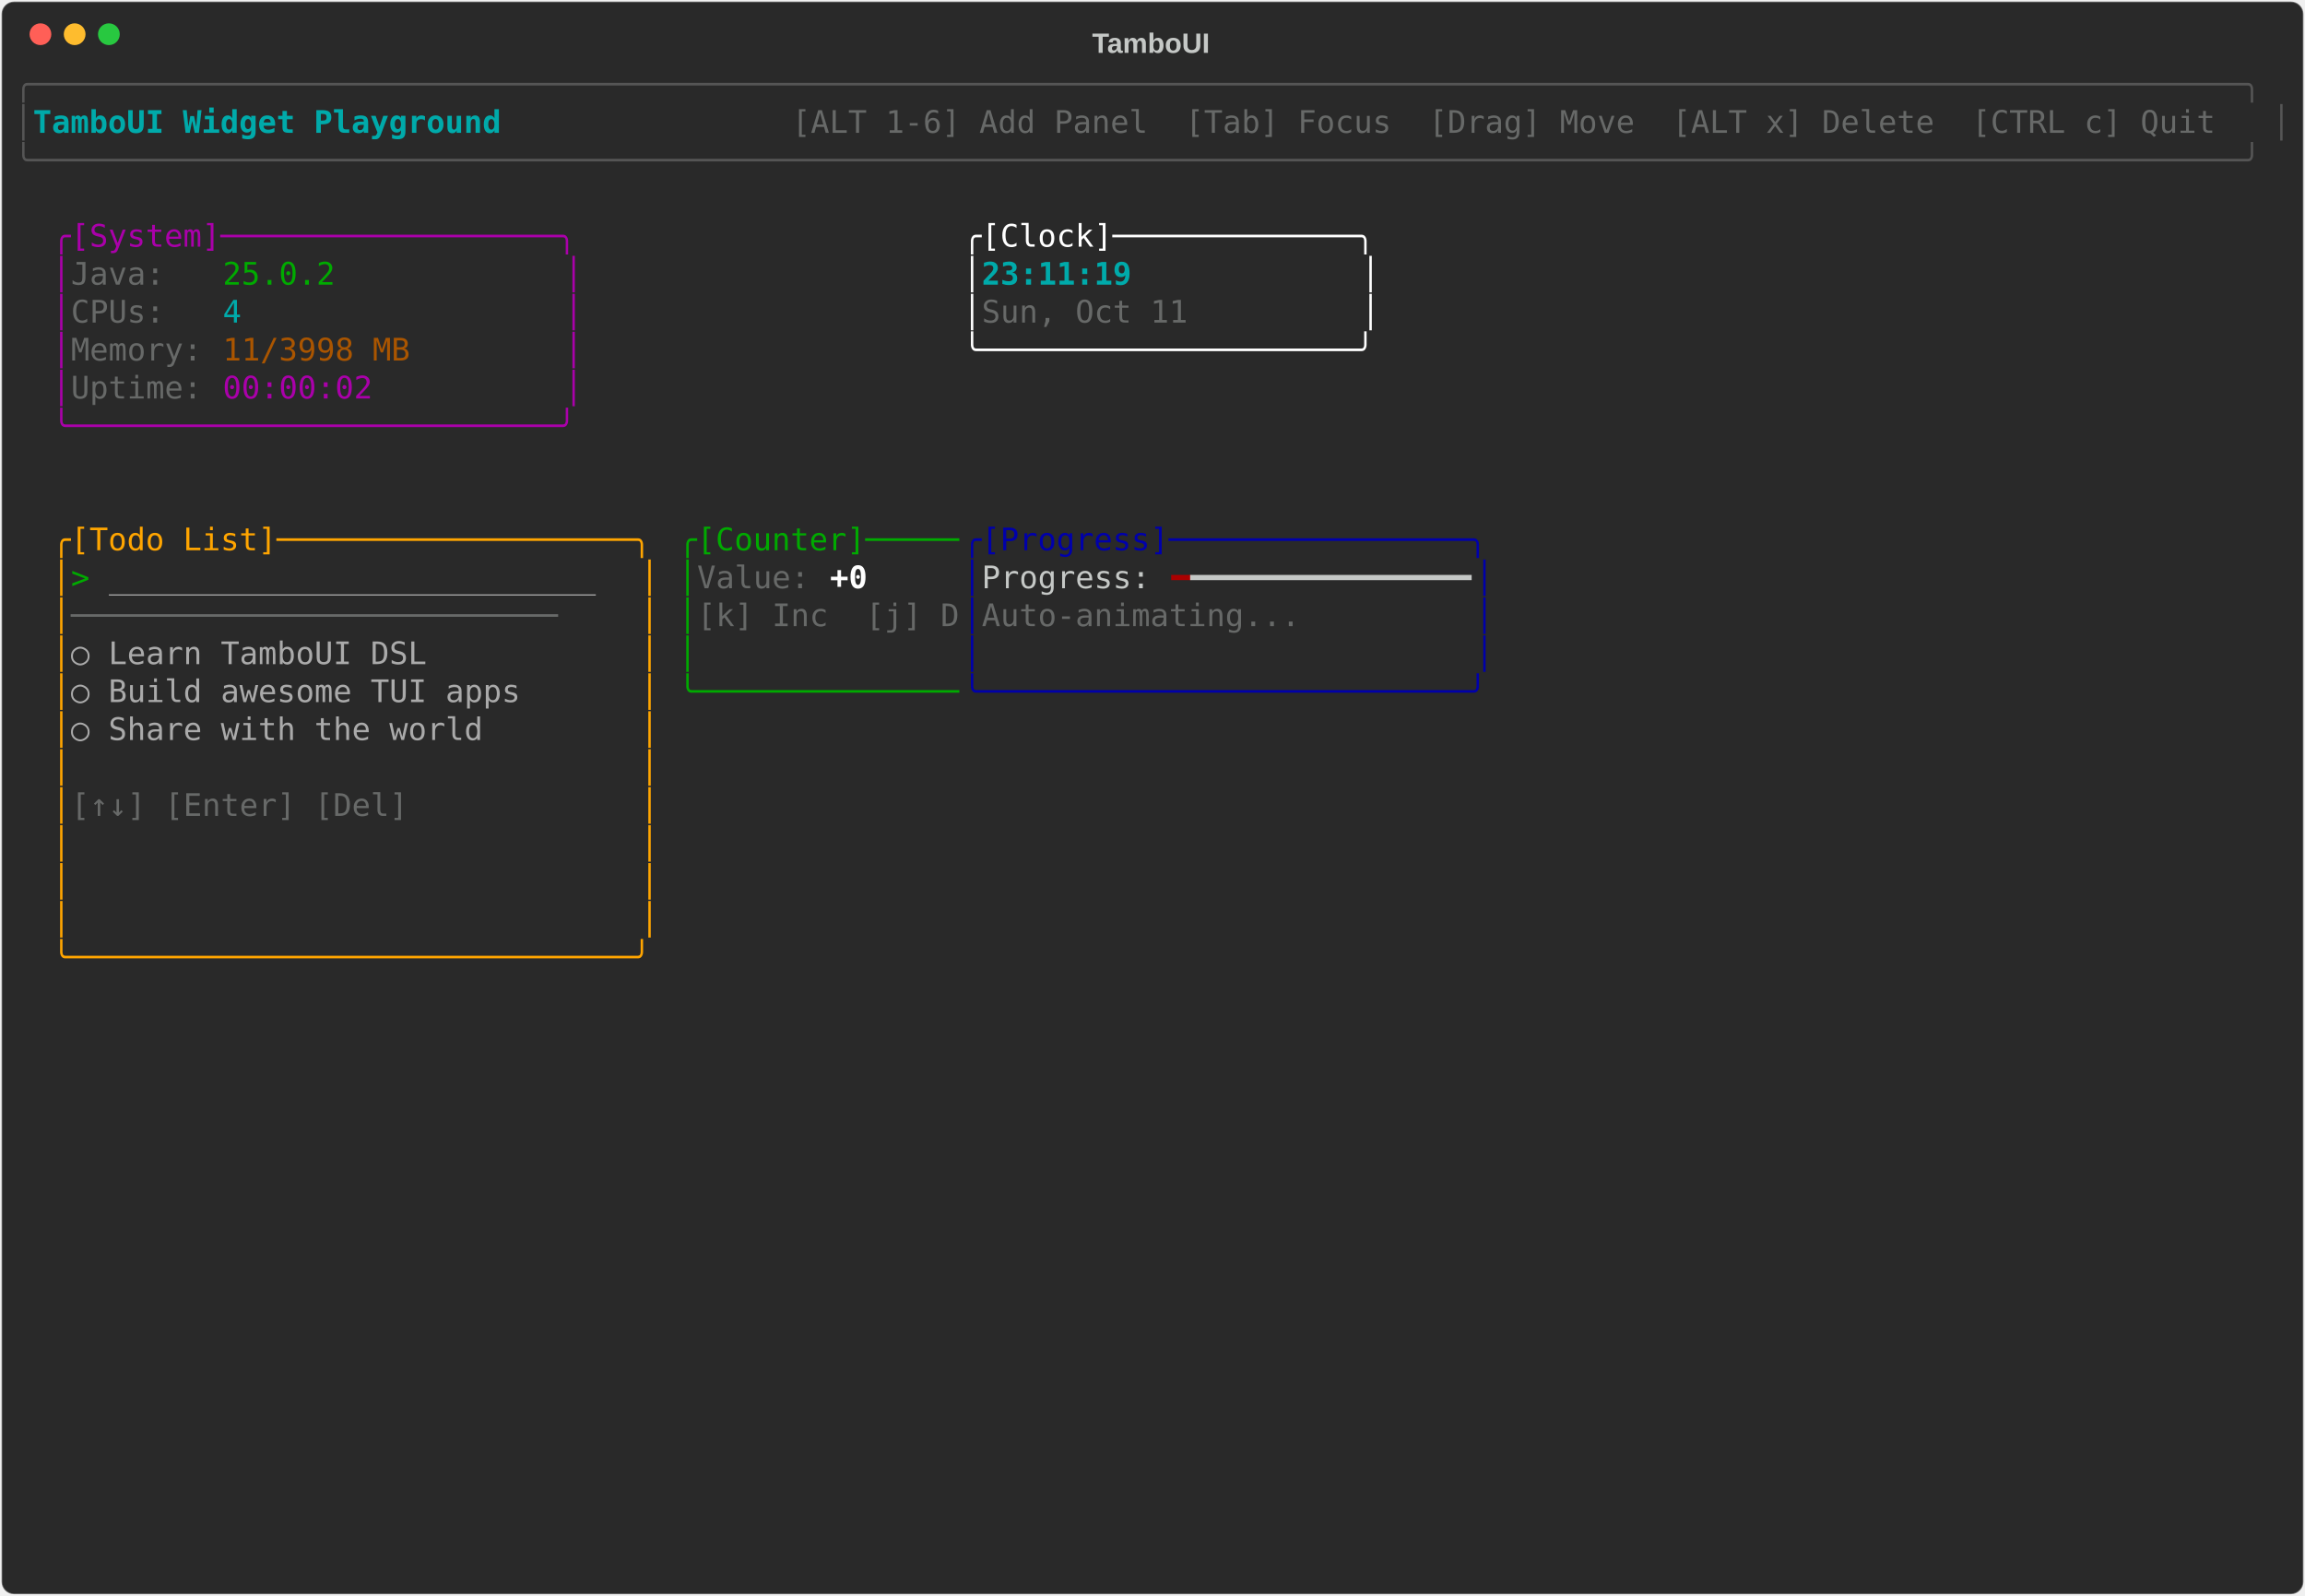
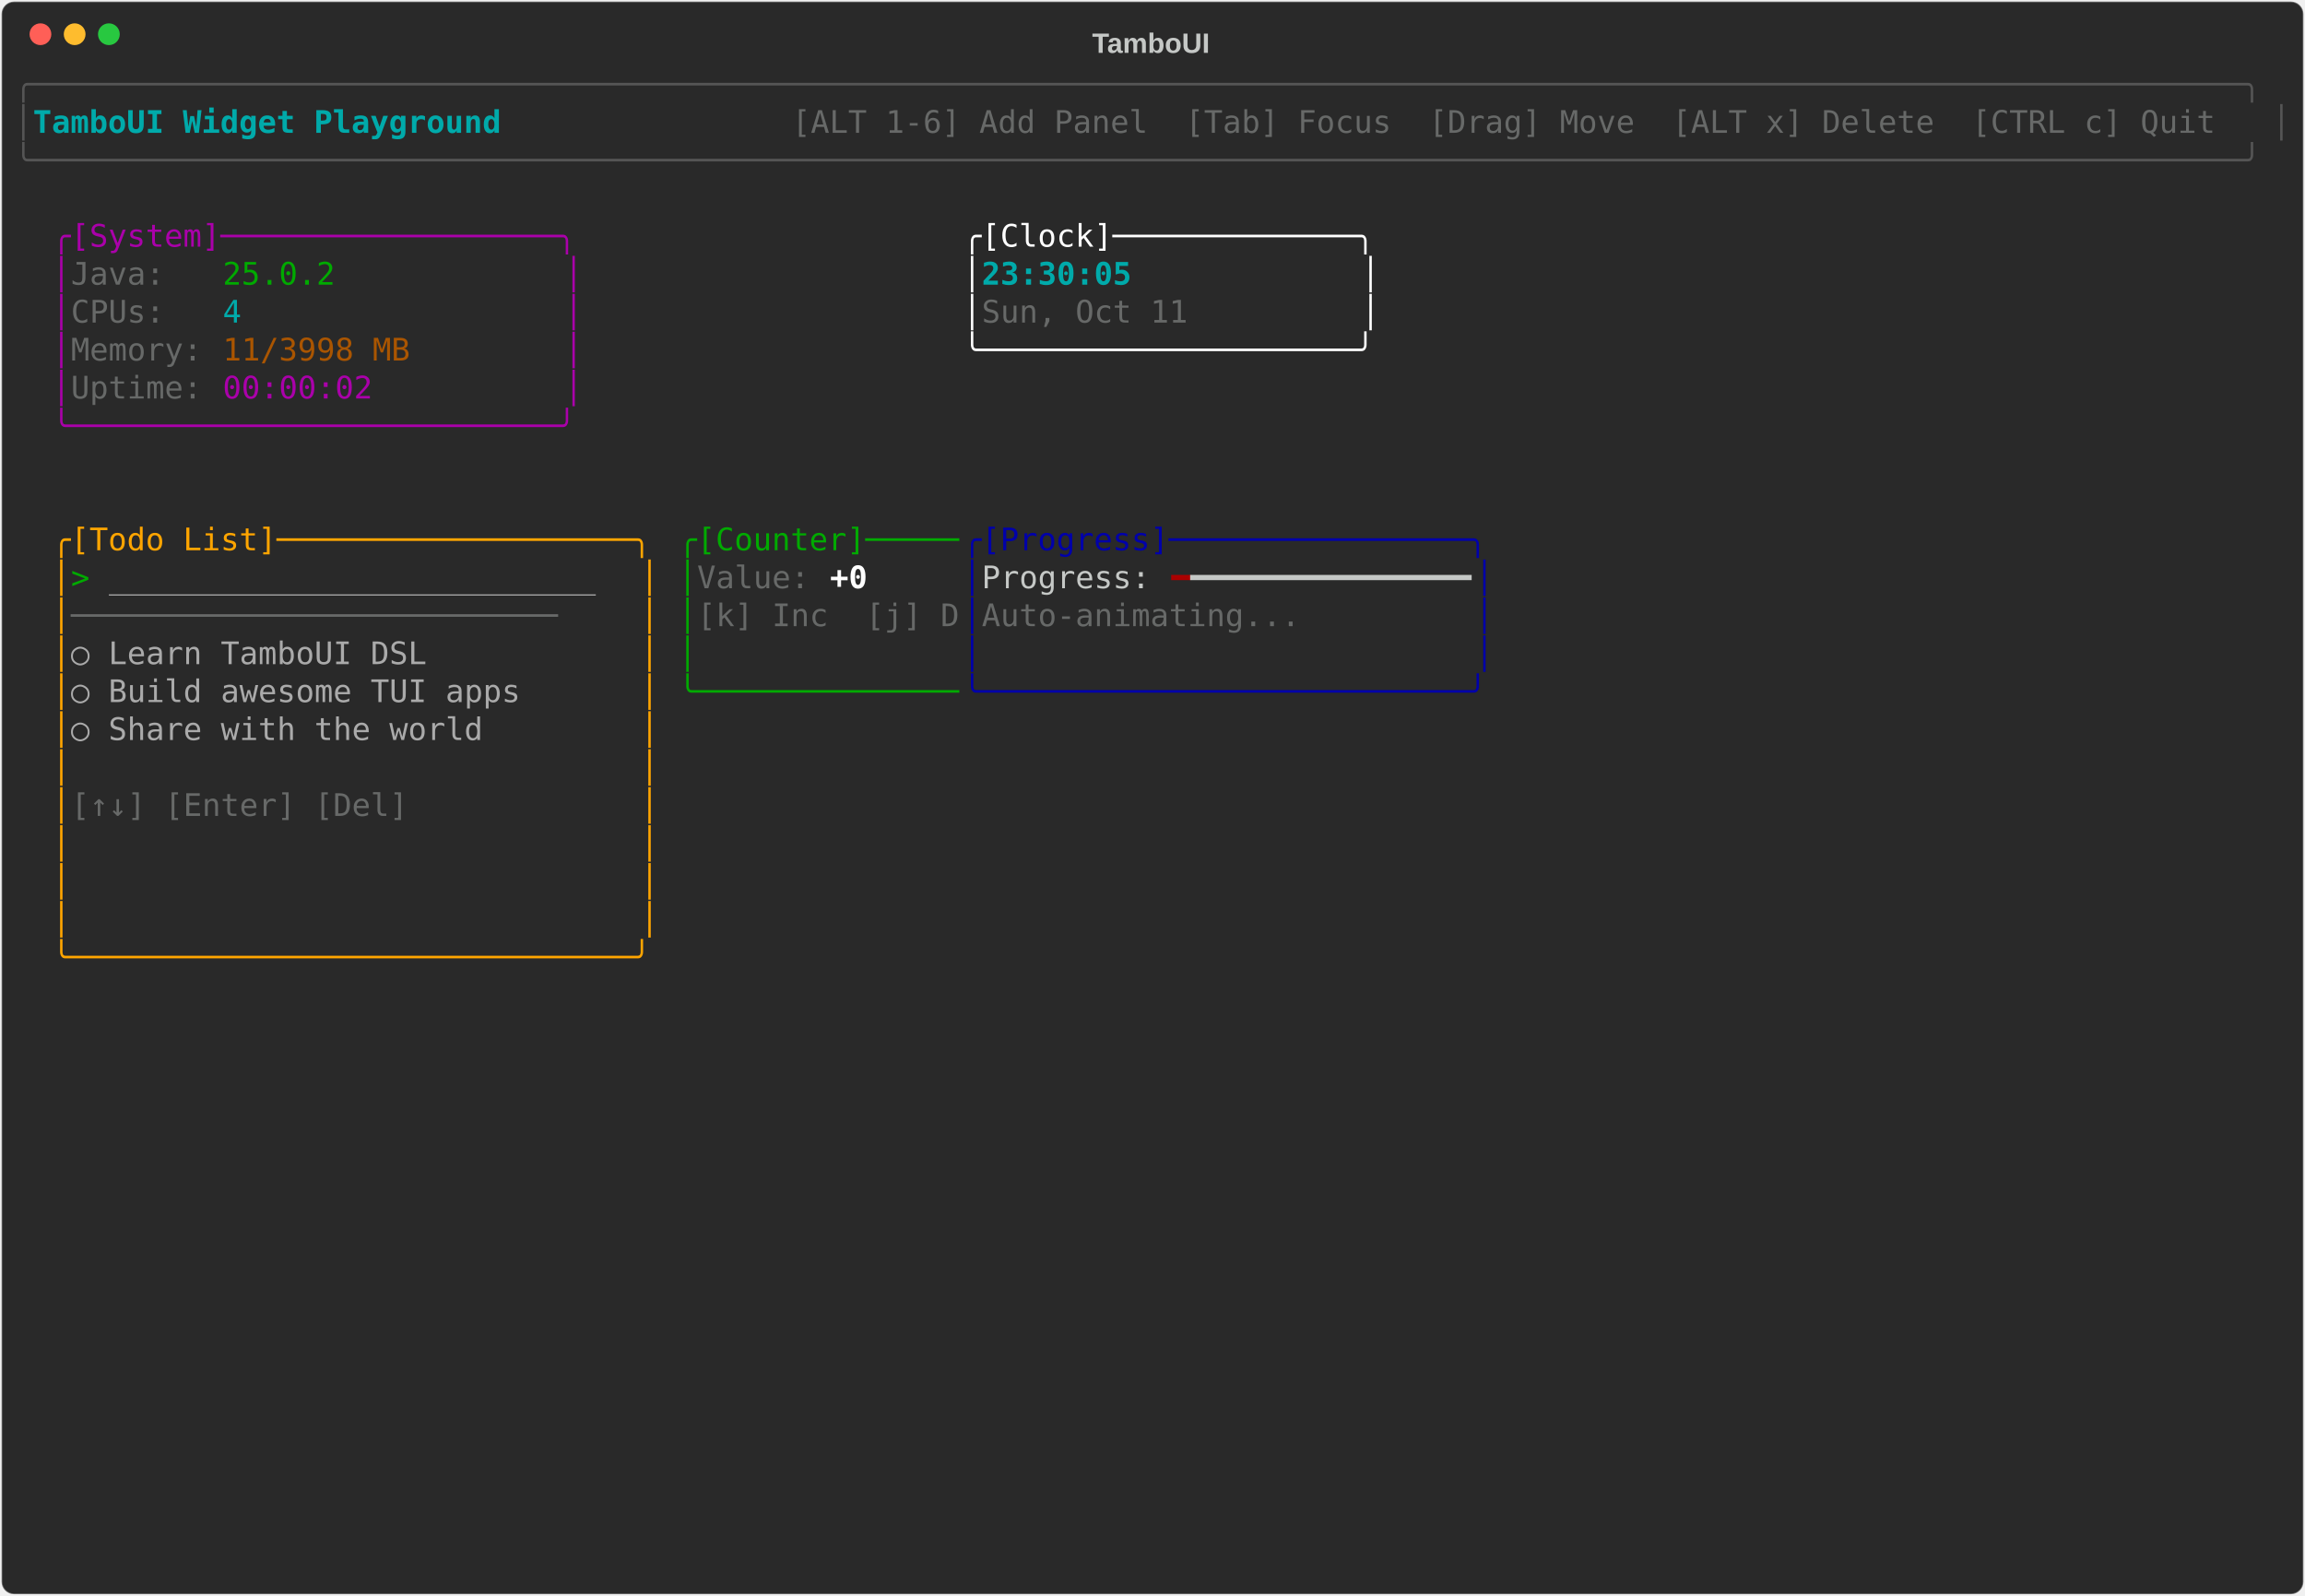
<svg xmlns="http://www.w3.org/2000/svg" class="rich-terminal" viewBox="0 0 1482 1026">
-   <style>    @font-face {        font-family: "Fira Code";        src: local("FiraCode-Regular"),                url("https://cdnjs.cloudflare.com/ajax/libs/firacode/6.2.0/woff2/FiraCode-Regular.woff2") format("woff2"),                url("https://cdnjs.cloudflare.com/ajax/libs/firacode/6.2.0/woff/FiraCode-Regular.woff") format("woff");        font-style: normal;        font-weight: 400;    }    @font-face {        font-family: "Fira Code";        src: local("FiraCode-Bold"),                url("https://cdnjs.cloudflare.com/ajax/libs/firacode/6.2.0/woff2/FiraCode-Bold.woff2") format("woff2"),                url("https://cdnjs.cloudflare.com/ajax/libs/firacode/6.2.0/woff/FiraCode-Bold.woff") format("woff");        font-style: bold;        font-weight: 700;    }    .terminal-506500109-matrix {        font-family: Fira Code, monospace;        font-size: 20px;        line-height: 24.4px;        font-variant-east-asian: full-width;    }    .terminal-506500109-title {        font-size: 18px;        font-weight: bold;        font-family: arial;    }    .terminal-506500109-r1 { fill: #555555 }.terminal-506500109-r2 { fill: #00aaaa;font-weight: bold }.terminal-506500109-r3 { fill: #c5c8c6 }.terminal-506500109-r4 { fill: #676968 }.terminal-506500109-r5 { fill: #aa00aa }.terminal-506500109-r6 { fill: #ffffff }.terminal-506500109-r7 { fill: #00aa00 }.terminal-506500109-r8 { fill: #00aaaa }.terminal-506500109-r9 { fill: #aa5500 }.terminal-506500109-r10 { fill: #ffa500 }.terminal-506500109-r11 { fill: #0000aa }.terminal-506500109-r12 { fill: #aaaaaa }.terminal-506500109-r13 { fill: #ffffff;font-weight: bold }.terminal-506500109-r14 { fill: #aa0000 }    </style>
+   <style>    @font-face {        font-family: "Fira Code";        src: local("FiraCode-Regular"),                url("https://cdnjs.cloudflare.com/ajax/libs/firacode/6.2.0/woff2/FiraCode-Regular.woff2") format("woff2"),                url("https://cdnjs.cloudflare.com/ajax/libs/firacode/6.2.0/woff/FiraCode-Regular.woff") format("woff");        font-style: normal;        font-weight: 400;    }    @font-face {        font-family: "Fira Code";        src: local("FiraCode-Bold"),                url("https://cdnjs.cloudflare.com/ajax/libs/firacode/6.2.0/woff2/FiraCode-Bold.woff2") format("woff2"),                url("https://cdnjs.cloudflare.com/ajax/libs/firacode/6.2.0/woff/FiraCode-Bold.woff") format("woff");        font-style: bold;        font-weight: 700;    }    .terminal-131961865-matrix {        font-family: Fira Code, monospace;        font-size: 20px;        line-height: 24.4px;        font-variant-east-asian: full-width;    }    .terminal-131961865-title {        font-size: 18px;        font-weight: bold;        font-family: arial;    }    .terminal-131961865-r1 { fill: #555555 }.terminal-131961865-r2 { fill: #00aaaa;font-weight: bold }.terminal-131961865-r3 { fill: #c5c8c6 }.terminal-131961865-r4 { fill: #676968 }.terminal-131961865-r5 { fill: #aa00aa }.terminal-131961865-r6 { fill: #ffffff }.terminal-131961865-r7 { fill: #00aa00 }.terminal-131961865-r8 { fill: #00aaaa }.terminal-131961865-r9 { fill: #aa5500 }.terminal-131961865-r10 { fill: #ffa500 }.terminal-131961865-r11 { fill: #0000aa }.terminal-131961865-r12 { fill: #aaaaaa }.terminal-131961865-r13 { fill: #ffffff;font-weight: bold }.terminal-131961865-r14 { fill: #aa0000 }    </style>
  <defs>
-     <clipPath id="terminal-506500109-clip-terminal">
+     <clipPath id="terminal-131961865-clip-terminal">
      <rect x="0" y="0" width="1463" height="975" />
    </clipPath>
-     <clipPath id="terminal-506500109-line-0">
+     <clipPath id="terminal-131961865-line-0">
      <rect x="0" y="1.5" width="1464" height="24.65" />
    </clipPath>
-     <clipPath id="terminal-506500109-line-1">
+     <clipPath id="terminal-131961865-line-1">
      <rect x="0" y="25.9" width="1464" height="24.65" />
    </clipPath>
-     <clipPath id="terminal-506500109-line-2">
+     <clipPath id="terminal-131961865-line-2">
      <rect x="0" y="50.3" width="1464" height="24.65" />
    </clipPath>
-     <clipPath id="terminal-506500109-line-3">
+     <clipPath id="terminal-131961865-line-3">
      <rect x="0" y="74.7" width="1464" height="24.65" />
    </clipPath>
-     <clipPath id="terminal-506500109-line-4">
+     <clipPath id="terminal-131961865-line-4">
      <rect x="0" y="99.1" width="1464" height="24.65" />
    </clipPath>
-     <clipPath id="terminal-506500109-line-5">
+     <clipPath id="terminal-131961865-line-5">
      <rect x="0" y="123.5" width="1464" height="24.65" />
    </clipPath>
-     <clipPath id="terminal-506500109-line-6">
+     <clipPath id="terminal-131961865-line-6">
      <rect x="0" y="147.9" width="1464" height="24.65" />
    </clipPath>
-     <clipPath id="terminal-506500109-line-7">
+     <clipPath id="terminal-131961865-line-7">
      <rect x="0" y="172.3" width="1464" height="24.65" />
    </clipPath>
-     <clipPath id="terminal-506500109-line-8">
+     <clipPath id="terminal-131961865-line-8">
      <rect x="0" y="196.7" width="1464" height="24.65" />
    </clipPath>
-     <clipPath id="terminal-506500109-line-9">
+     <clipPath id="terminal-131961865-line-9">
      <rect x="0" y="221.1" width="1464" height="24.65" />
    </clipPath>
-     <clipPath id="terminal-506500109-line-10">
+     <clipPath id="terminal-131961865-line-10">
      <rect x="0" y="245.5" width="1464" height="24.65" />
    </clipPath>
-     <clipPath id="terminal-506500109-line-11">
+     <clipPath id="terminal-131961865-line-11">
      <rect x="0" y="269.9" width="1464" height="24.65" />
    </clipPath>
-     <clipPath id="terminal-506500109-line-12">
+     <clipPath id="terminal-131961865-line-12">
      <rect x="0" y="294.3" width="1464" height="24.65" />
    </clipPath>
-     <clipPath id="terminal-506500109-line-13">
+     <clipPath id="terminal-131961865-line-13">
      <rect x="0" y="318.7" width="1464" height="24.65" />
    </clipPath>
-     <clipPath id="terminal-506500109-line-14">
+     <clipPath id="terminal-131961865-line-14">
      <rect x="0" y="343.1" width="1464" height="24.65" />
    </clipPath>
-     <clipPath id="terminal-506500109-line-15">
+     <clipPath id="terminal-131961865-line-15">
      <rect x="0" y="367.5" width="1464" height="24.65" />
    </clipPath>
-     <clipPath id="terminal-506500109-line-16">
+     <clipPath id="terminal-131961865-line-16">
      <rect x="0" y="391.9" width="1464" height="24.65" />
    </clipPath>
-     <clipPath id="terminal-506500109-line-17">
+     <clipPath id="terminal-131961865-line-17">
      <rect x="0" y="416.3" width="1464" height="24.65" />
    </clipPath>
-     <clipPath id="terminal-506500109-line-18">
+     <clipPath id="terminal-131961865-line-18">
      <rect x="0" y="440.7" width="1464" height="24.65" />
    </clipPath>
-     <clipPath id="terminal-506500109-line-19">
+     <clipPath id="terminal-131961865-line-19">
      <rect x="0" y="465.1" width="1464" height="24.65" />
    </clipPath>
-     <clipPath id="terminal-506500109-line-20">
+     <clipPath id="terminal-131961865-line-20">
      <rect x="0" y="489.5" width="1464" height="24.65" />
    </clipPath>
-     <clipPath id="terminal-506500109-line-21">
+     <clipPath id="terminal-131961865-line-21">
      <rect x="0" y="513.9" width="1464" height="24.65" />
    </clipPath>
-     <clipPath id="terminal-506500109-line-22">
+     <clipPath id="terminal-131961865-line-22">
      <rect x="0" y="538.3" width="1464" height="24.65" />
    </clipPath>
-     <clipPath id="terminal-506500109-line-23">
+     <clipPath id="terminal-131961865-line-23">
      <rect x="0" y="562.7" width="1464" height="24.65" />
    </clipPath>
-     <clipPath id="terminal-506500109-line-24">
+     <clipPath id="terminal-131961865-line-24">
      <rect x="0" y="587.1" width="1464" height="24.65" />
    </clipPath>
-     <clipPath id="terminal-506500109-line-25">
+     <clipPath id="terminal-131961865-line-25">
      <rect x="0" y="611.5" width="1464" height="24.65" />
    </clipPath>
-     <clipPath id="terminal-506500109-line-26">
+     <clipPath id="terminal-131961865-line-26">
      <rect x="0" y="635.9" width="1464" height="24.65" />
    </clipPath>
-     <clipPath id="terminal-506500109-line-27">
+     <clipPath id="terminal-131961865-line-27">
      <rect x="0" y="660.3" width="1464" height="24.65" />
    </clipPath>
-     <clipPath id="terminal-506500109-line-28">
+     <clipPath id="terminal-131961865-line-28">
      <rect x="0" y="684.7" width="1464" height="24.65" />
    </clipPath>
-     <clipPath id="terminal-506500109-line-29">
+     <clipPath id="terminal-131961865-line-29">
      <rect x="0" y="709.1" width="1464" height="24.65" />
    </clipPath>
-     <clipPath id="terminal-506500109-line-30">
+     <clipPath id="terminal-131961865-line-30">
      <rect x="0" y="733.5" width="1464" height="24.65" />
    </clipPath>
-     <clipPath id="terminal-506500109-line-31">
+     <clipPath id="terminal-131961865-line-31">
      <rect x="0" y="757.9" width="1464" height="24.65" />
    </clipPath>
-     <clipPath id="terminal-506500109-line-32">
+     <clipPath id="terminal-131961865-line-32">
      <rect x="0" y="782.3" width="1464" height="24.65" />
    </clipPath>
-     <clipPath id="terminal-506500109-line-33">
+     <clipPath id="terminal-131961865-line-33">
      <rect x="0" y="806.7" width="1464" height="24.65" />
    </clipPath>
-     <clipPath id="terminal-506500109-line-34">
+     <clipPath id="terminal-131961865-line-34">
      <rect x="0" y="831.1" width="1464" height="24.65" />
    </clipPath>
-     <clipPath id="terminal-506500109-line-35">
+     <clipPath id="terminal-131961865-line-35">
      <rect x="0" y="855.5" width="1464" height="24.65" />
    </clipPath>
-     <clipPath id="terminal-506500109-line-36">
+     <clipPath id="terminal-131961865-line-36">
      <rect x="0" y="879.9" width="1464" height="24.65" />
    </clipPath>
-     <clipPath id="terminal-506500109-line-37">
+     <clipPath id="terminal-131961865-line-37">
      <rect x="0" y="904.3" width="1464" height="24.65" />
    </clipPath>
-     <clipPath id="terminal-506500109-line-38">
+     <clipPath id="terminal-131961865-line-38">
      <rect x="0" y="928.7" width="1464" height="24.65" />
    </clipPath>
-     <clipPath id="terminal-506500109-line-39">
+     <clipPath id="terminal-131961865-line-39">
      <rect x="0" y="953.1" width="1464" height="24.65" />
    </clipPath>
  </defs>
  <rect fill="#292929" stroke="rgba(255,255,255,0.35)" stroke-width="1" x="1" y="1" width="1480" height="1024" rx="8" />
-   <text class="terminal-506500109-title" fill="#c5c8c6" text-anchor="middle" x="740" y="34">TamboUI</text>
+   <text class="terminal-131961865-title" fill="#c5c8c6" text-anchor="middle" x="740" y="34">TamboUI</text>
  <g transform="translate(26,22)">
    <circle cx="0" cy="0" r="7" fill="#ff5f57" />
    <circle cx="22" cy="0" r="7" fill="#febc2e" />
    <circle cx="44" cy="0" r="7" fill="#28c840" />
  </g>
-   <g transform="translate(9, 41)" clip-path="url(#terminal-506500109-clip-terminal)">
-     <g class="terminal-506500109-matrix">
-       <text class="terminal-506500109-r1" x="0" y="20" textLength="1464" clip-path="url(#terminal-506500109-line-0)">╭──────────────────────────────────────────────────────────────────────────────────────────────────────────────────────╮</text>
-       <text class="terminal-506500109-r1" x="0" y="44.4" textLength="12.2" clip-path="url(#terminal-506500109-line-1)">│</text>
-       <text class="terminal-506500109-r2" x="12.2" y="44.4" textLength="329.4" clip-path="url(#terminal-506500109-line-1)"> TamboUI Widget Playground </text>
-       <text class="terminal-506500109-r4" x="500.2" y="44.4" textLength="951.6" clip-path="url(#terminal-506500109-line-1)"> [ALT 1-6] Add Panel  [Tab] Focus  [Drag] Move  [ALT x] Delete  [CTRL c] Quit </text>
-       <text class="terminal-506500109-r1" x="1451.8" y="44.4" textLength="12.2" clip-path="url(#terminal-506500109-line-1)">│</text>
-       <text class="terminal-506500109-r1" x="0" y="68.8" textLength="1464" clip-path="url(#terminal-506500109-line-2)">╰──────────────────────────────────────────────────────────────────────────────────────────────────────────────────────╯</text>
-       <text class="terminal-506500109-r5" x="24.4" y="117.6" textLength="341.6" clip-path="url(#terminal-506500109-line-4)">╭[System]──────────────────╮</text>
-       <text class="terminal-506500109-r6" x="610" y="117.6" textLength="268.4" clip-path="url(#terminal-506500109-line-4)">╭[Clock]─────────────╮</text>
-       <text class="terminal-506500109-r5" x="24.4" y="142" textLength="12.2" clip-path="url(#terminal-506500109-line-5)">│</text>
-       <text class="terminal-506500109-r4" x="36.6" y="142" textLength="97.6" clip-path="url(#terminal-506500109-line-5)">Java:   </text>
-       <text class="terminal-506500109-r7" x="134.2" y="142" textLength="73.2" clip-path="url(#terminal-506500109-line-5)">25.0.2</text>
-       <text class="terminal-506500109-r5" x="353.8" y="142" textLength="12.2" clip-path="url(#terminal-506500109-line-5)">│</text>
-       <text class="terminal-506500109-r6" x="610" y="142" textLength="12.2" clip-path="url(#terminal-506500109-line-5)">│</text>
-       <text class="terminal-506500109-r2" x="622.2" y="142" textLength="244" clip-path="url(#terminal-506500109-line-5)">23:11:19            </text>
-       <text class="terminal-506500109-r6" x="866.2" y="142" textLength="12.2" clip-path="url(#terminal-506500109-line-5)">│</text>
-       <text class="terminal-506500109-r5" x="24.4" y="166.4" textLength="12.2" clip-path="url(#terminal-506500109-line-6)">│</text>
-       <text class="terminal-506500109-r4" x="36.6" y="166.4" textLength="97.6" clip-path="url(#terminal-506500109-line-6)">CPUs:   </text>
-       <text class="terminal-506500109-r8" x="134.2" y="166.4" textLength="12.2" clip-path="url(#terminal-506500109-line-6)">4</text>
-       <text class="terminal-506500109-r5" x="353.8" y="166.4" textLength="12.2" clip-path="url(#terminal-506500109-line-6)">│</text>
-       <text class="terminal-506500109-r6" x="610" y="166.4" textLength="12.2" clip-path="url(#terminal-506500109-line-6)">│</text>
-       <text class="terminal-506500109-r4" x="622.2" y="166.4" textLength="244" clip-path="url(#terminal-506500109-line-6)">Sun, Oct 11         </text>
-       <text class="terminal-506500109-r6" x="866.2" y="166.4" textLength="12.2" clip-path="url(#terminal-506500109-line-6)">│</text>
-       <text class="terminal-506500109-r5" x="24.4" y="190.8" textLength="12.2" clip-path="url(#terminal-506500109-line-7)">│</text>
-       <text class="terminal-506500109-r4" x="36.6" y="190.8" textLength="97.6" clip-path="url(#terminal-506500109-line-7)">Memory: </text>
-       <text class="terminal-506500109-r9" x="134.2" y="190.8" textLength="122" clip-path="url(#terminal-506500109-line-7)">11/3998 MB</text>
-       <text class="terminal-506500109-r5" x="353.8" y="190.8" textLength="12.2" clip-path="url(#terminal-506500109-line-7)">│</text>
-       <text class="terminal-506500109-r6" x="610" y="190.8" textLength="268.4" clip-path="url(#terminal-506500109-line-7)">╰────────────────────╯</text>
-       <text class="terminal-506500109-r5" x="24.4" y="215.2" textLength="12.2" clip-path="url(#terminal-506500109-line-8)">│</text>
-       <text class="terminal-506500109-r4" x="36.6" y="215.2" textLength="97.6" clip-path="url(#terminal-506500109-line-8)">Uptime: </text>
-       <text class="terminal-506500109-r5" x="134.2" y="215.2" textLength="97.6" clip-path="url(#terminal-506500109-line-8)">00:00:02</text>
-       <text class="terminal-506500109-r5" x="353.8" y="215.2" textLength="12.2" clip-path="url(#terminal-506500109-line-8)">│</text>
-       <text class="terminal-506500109-r5" x="24.4" y="239.6" textLength="341.6" clip-path="url(#terminal-506500109-line-9)">╰──────────────────────────╯</text>
-       <text class="terminal-506500109-r10" x="24.4" y="312.8" textLength="390.4" clip-path="url(#terminal-506500109-line-12)">╭[Todo List]───────────────────╮</text>
-       <text class="terminal-506500109-r7" x="427" y="312.8" textLength="183" clip-path="url(#terminal-506500109-line-12)">╭[Counter]─────</text>
-       <text class="terminal-506500109-r11" x="610" y="312.8" textLength="341.6" clip-path="url(#terminal-506500109-line-12)">╭[Progress]────────────────╮</text>
-       <text class="terminal-506500109-r10" x="24.4" y="337.2" textLength="12.2" clip-path="url(#terminal-506500109-line-13)">│</text>
-       <text class="terminal-506500109-r7" x="36.6" y="337.2" textLength="24.4" clip-path="url(#terminal-506500109-line-13)">&gt; </text>
-       <text class="terminal-506500109-r12" x="61" y="337.2" textLength="317.2" clip-path="url(#terminal-506500109-line-13)">__________________________</text>
-       <text class="terminal-506500109-r10" x="402.6" y="337.2" textLength="12.2" clip-path="url(#terminal-506500109-line-13)">│</text>
-       <text class="terminal-506500109-r7" x="427" y="337.2" textLength="12.2" clip-path="url(#terminal-506500109-line-13)">│</text>
-       <text class="terminal-506500109-r4" x="439.2" y="337.2" textLength="85.4" clip-path="url(#terminal-506500109-line-13)">Value: </text>
-       <text class="terminal-506500109-r13" x="524.6" y="337.2" textLength="24.4" clip-path="url(#terminal-506500109-line-13)">+0</text>
-       <text class="terminal-506500109-r11" x="610" y="337.2" textLength="12.2" clip-path="url(#terminal-506500109-line-13)">│</text>
-       <text class="terminal-506500109-r3" x="622.2" y="337.2" textLength="122" clip-path="url(#terminal-506500109-line-13)">Progress: </text>
-       <text class="terminal-506500109-r14" x="744.2" y="337.2" textLength="12.2" clip-path="url(#terminal-506500109-line-13)">━</text>
-       <text class="terminal-506500109-r3" x="756.4" y="337.2" textLength="183" clip-path="url(#terminal-506500109-line-13)">━━━━━━━━━━━━━━━</text>
-       <text class="terminal-506500109-r11" x="939.4" y="337.2" textLength="12.2" clip-path="url(#terminal-506500109-line-13)">│</text>
-       <text class="terminal-506500109-r10" x="24.4" y="361.6" textLength="12.2" clip-path="url(#terminal-506500109-line-14)">│</text>
-       <text class="terminal-506500109-r4" x="36.6" y="361.6" textLength="366" clip-path="url(#terminal-506500109-line-14)">──────────────────────────    </text>
-       <text class="terminal-506500109-r10" x="402.6" y="361.6" textLength="12.2" clip-path="url(#terminal-506500109-line-14)">│</text>
-       <text class="terminal-506500109-r7" x="427" y="361.6" textLength="12.2" clip-path="url(#terminal-506500109-line-14)">│</text>
-       <text class="terminal-506500109-r4" x="439.2" y="361.6" textLength="170.8" clip-path="url(#terminal-506500109-line-14)">[k] Inc  [j] D</text>
-       <text class="terminal-506500109-r11" x="610" y="361.6" textLength="12.2" clip-path="url(#terminal-506500109-line-14)">│</text>
-       <text class="terminal-506500109-r4" x="622.2" y="361.6" textLength="317.2" clip-path="url(#terminal-506500109-line-14)">Auto-animating...         </text>
-       <text class="terminal-506500109-r11" x="939.4" y="361.6" textLength="12.2" clip-path="url(#terminal-506500109-line-14)">│</text>
-       <text class="terminal-506500109-r10" x="24.4" y="386" textLength="12.2" clip-path="url(#terminal-506500109-line-15)">│</text>
-       <text class="terminal-506500109-r12" x="36.6" y="386" textLength="366" clip-path="url(#terminal-506500109-line-15)">  ○ Learn TamboUI DSL         </text>
-       <text class="terminal-506500109-r10" x="402.6" y="386" textLength="12.2" clip-path="url(#terminal-506500109-line-15)">│</text>
-       <text class="terminal-506500109-r7" x="427" y="386" textLength="12.2" clip-path="url(#terminal-506500109-line-15)">│</text>
-       <text class="terminal-506500109-r11" x="610" y="386" textLength="12.2" clip-path="url(#terminal-506500109-line-15)">│</text>
-       <text class="terminal-506500109-r11" x="939.4" y="386" textLength="12.2" clip-path="url(#terminal-506500109-line-15)">│</text>
-       <text class="terminal-506500109-r10" x="24.4" y="410.4" textLength="12.2" clip-path="url(#terminal-506500109-line-16)">│</text>
-       <text class="terminal-506500109-r12" x="36.6" y="410.4" textLength="366" clip-path="url(#terminal-506500109-line-16)">  ○ Build awesome TUI apps    </text>
-       <text class="terminal-506500109-r10" x="402.6" y="410.4" textLength="12.2" clip-path="url(#terminal-506500109-line-16)">│</text>
-       <text class="terminal-506500109-r7" x="427" y="410.4" textLength="183" clip-path="url(#terminal-506500109-line-16)">╰──────────────</text>
-       <text class="terminal-506500109-r11" x="610" y="410.4" textLength="341.6" clip-path="url(#terminal-506500109-line-16)">╰──────────────────────────╯</text>
-       <text class="terminal-506500109-r10" x="24.4" y="434.8" textLength="12.2" clip-path="url(#terminal-506500109-line-17)">│</text>
-       <text class="terminal-506500109-r12" x="36.6" y="434.8" textLength="366" clip-path="url(#terminal-506500109-line-17)">  ○ Share with the world      </text>
-       <text class="terminal-506500109-r10" x="402.6" y="434.8" textLength="12.2" clip-path="url(#terminal-506500109-line-17)">│</text>
-       <text class="terminal-506500109-r10" x="24.4" y="459.2" textLength="12.2" clip-path="url(#terminal-506500109-line-18)">│</text>
-       <text class="terminal-506500109-r10" x="402.6" y="459.2" textLength="12.2" clip-path="url(#terminal-506500109-line-18)">│</text>
-       <text class="terminal-506500109-r10" x="24.4" y="483.6" textLength="12.2" clip-path="url(#terminal-506500109-line-19)">│</text>
-       <text class="terminal-506500109-r4" x="36.6" y="483.6" textLength="366" clip-path="url(#terminal-506500109-line-19)">[↑↓] [Enter] [Del]            </text>
-       <text class="terminal-506500109-r10" x="402.6" y="483.6" textLength="12.2" clip-path="url(#terminal-506500109-line-19)">│</text>
-       <text class="terminal-506500109-r10" x="24.4" y="508" textLength="12.2" clip-path="url(#terminal-506500109-line-20)">│</text>
-       <text class="terminal-506500109-r10" x="402.6" y="508" textLength="12.2" clip-path="url(#terminal-506500109-line-20)">│</text>
-       <text class="terminal-506500109-r10" x="24.4" y="532.4" textLength="12.2" clip-path="url(#terminal-506500109-line-21)">│</text>
-       <text class="terminal-506500109-r10" x="402.6" y="532.4" textLength="12.2" clip-path="url(#terminal-506500109-line-21)">│</text>
-       <text class="terminal-506500109-r10" x="24.4" y="556.8" textLength="12.2" clip-path="url(#terminal-506500109-line-22)">│</text>
-       <text class="terminal-506500109-r10" x="402.6" y="556.8" textLength="12.2" clip-path="url(#terminal-506500109-line-22)">│</text>
-       <text class="terminal-506500109-r10" x="24.4" y="581.2" textLength="390.4" clip-path="url(#terminal-506500109-line-23)">╰──────────────────────────────╯</text>
+   <g transform="translate(9, 41)" clip-path="url(#terminal-131961865-clip-terminal)">
+     <g class="terminal-131961865-matrix">
+       <text class="terminal-131961865-r1" x="0" y="20" textLength="1464" clip-path="url(#terminal-131961865-line-0)">╭──────────────────────────────────────────────────────────────────────────────────────────────────────────────────────╮</text>
+       <text class="terminal-131961865-r1" x="0" y="44.4" textLength="12.2" clip-path="url(#terminal-131961865-line-1)">│</text>
+       <text class="terminal-131961865-r2" x="12.2" y="44.4" textLength="329.4" clip-path="url(#terminal-131961865-line-1)"> TamboUI Widget Playground </text>
+       <text class="terminal-131961865-r4" x="500.2" y="44.4" textLength="951.6" clip-path="url(#terminal-131961865-line-1)"> [ALT 1-6] Add Panel  [Tab] Focus  [Drag] Move  [ALT x] Delete  [CTRL c] Quit </text>
+       <text class="terminal-131961865-r1" x="1451.8" y="44.4" textLength="12.2" clip-path="url(#terminal-131961865-line-1)">│</text>
+       <text class="terminal-131961865-r1" x="0" y="68.8" textLength="1464" clip-path="url(#terminal-131961865-line-2)">╰──────────────────────────────────────────────────────────────────────────────────────────────────────────────────────╯</text>
+       <text class="terminal-131961865-r5" x="24.4" y="117.6" textLength="341.6" clip-path="url(#terminal-131961865-line-4)">╭[System]──────────────────╮</text>
+       <text class="terminal-131961865-r6" x="610" y="117.6" textLength="268.4" clip-path="url(#terminal-131961865-line-4)">╭[Clock]─────────────╮</text>
+       <text class="terminal-131961865-r5" x="24.4" y="142" textLength="12.2" clip-path="url(#terminal-131961865-line-5)">│</text>
+       <text class="terminal-131961865-r4" x="36.6" y="142" textLength="97.6" clip-path="url(#terminal-131961865-line-5)">Java:   </text>
+       <text class="terminal-131961865-r7" x="134.2" y="142" textLength="73.2" clip-path="url(#terminal-131961865-line-5)">25.0.2</text>
+       <text class="terminal-131961865-r5" x="353.8" y="142" textLength="12.2" clip-path="url(#terminal-131961865-line-5)">│</text>
+       <text class="terminal-131961865-r6" x="610" y="142" textLength="12.2" clip-path="url(#terminal-131961865-line-5)">│</text>
+       <text class="terminal-131961865-r2" x="622.2" y="142" textLength="244" clip-path="url(#terminal-131961865-line-5)">23:30:05            </text>
+       <text class="terminal-131961865-r6" x="866.2" y="142" textLength="12.2" clip-path="url(#terminal-131961865-line-5)">│</text>
+       <text class="terminal-131961865-r5" x="24.4" y="166.4" textLength="12.2" clip-path="url(#terminal-131961865-line-6)">│</text>
+       <text class="terminal-131961865-r4" x="36.6" y="166.4" textLength="97.6" clip-path="url(#terminal-131961865-line-6)">CPUs:   </text>
+       <text class="terminal-131961865-r8" x="134.2" y="166.4" textLength="12.2" clip-path="url(#terminal-131961865-line-6)">4</text>
+       <text class="terminal-131961865-r5" x="353.8" y="166.4" textLength="12.2" clip-path="url(#terminal-131961865-line-6)">│</text>
+       <text class="terminal-131961865-r6" x="610" y="166.4" textLength="12.2" clip-path="url(#terminal-131961865-line-6)">│</text>
+       <text class="terminal-131961865-r4" x="622.2" y="166.4" textLength="244" clip-path="url(#terminal-131961865-line-6)">Sun, Oct 11         </text>
+       <text class="terminal-131961865-r6" x="866.2" y="166.4" textLength="12.2" clip-path="url(#terminal-131961865-line-6)">│</text>
+       <text class="terminal-131961865-r5" x="24.4" y="190.8" textLength="12.2" clip-path="url(#terminal-131961865-line-7)">│</text>
+       <text class="terminal-131961865-r4" x="36.6" y="190.8" textLength="97.6" clip-path="url(#terminal-131961865-line-7)">Memory: </text>
+       <text class="terminal-131961865-r9" x="134.2" y="190.8" textLength="122" clip-path="url(#terminal-131961865-line-7)">11/3998 MB</text>
+       <text class="terminal-131961865-r5" x="353.8" y="190.8" textLength="12.2" clip-path="url(#terminal-131961865-line-7)">│</text>
+       <text class="terminal-131961865-r6" x="610" y="190.8" textLength="268.4" clip-path="url(#terminal-131961865-line-7)">╰────────────────────╯</text>
+       <text class="terminal-131961865-r5" x="24.4" y="215.2" textLength="12.2" clip-path="url(#terminal-131961865-line-8)">│</text>
+       <text class="terminal-131961865-r4" x="36.6" y="215.2" textLength="97.6" clip-path="url(#terminal-131961865-line-8)">Uptime: </text>
+       <text class="terminal-131961865-r5" x="134.2" y="215.2" textLength="97.6" clip-path="url(#terminal-131961865-line-8)">00:00:02</text>
+       <text class="terminal-131961865-r5" x="353.8" y="215.2" textLength="12.2" clip-path="url(#terminal-131961865-line-8)">│</text>
+       <text class="terminal-131961865-r5" x="24.4" y="239.6" textLength="341.6" clip-path="url(#terminal-131961865-line-9)">╰──────────────────────────╯</text>
+       <text class="terminal-131961865-r10" x="24.4" y="312.8" textLength="390.4" clip-path="url(#terminal-131961865-line-12)">╭[Todo List]───────────────────╮</text>
+       <text class="terminal-131961865-r7" x="427" y="312.8" textLength="183" clip-path="url(#terminal-131961865-line-12)">╭[Counter]─────</text>
+       <text class="terminal-131961865-r11" x="610" y="312.8" textLength="341.6" clip-path="url(#terminal-131961865-line-12)">╭[Progress]────────────────╮</text>
+       <text class="terminal-131961865-r10" x="24.4" y="337.2" textLength="12.2" clip-path="url(#terminal-131961865-line-13)">│</text>
+       <text class="terminal-131961865-r7" x="36.6" y="337.2" textLength="24.4" clip-path="url(#terminal-131961865-line-13)">&gt; </text>
+       <text class="terminal-131961865-r12" x="61" y="337.2" textLength="317.2" clip-path="url(#terminal-131961865-line-13)">__________________________</text>
+       <text class="terminal-131961865-r10" x="402.6" y="337.2" textLength="12.2" clip-path="url(#terminal-131961865-line-13)">│</text>
+       <text class="terminal-131961865-r7" x="427" y="337.2" textLength="12.2" clip-path="url(#terminal-131961865-line-13)">│</text>
+       <text class="terminal-131961865-r4" x="439.2" y="337.2" textLength="85.4" clip-path="url(#terminal-131961865-line-13)">Value: </text>
+       <text class="terminal-131961865-r13" x="524.6" y="337.2" textLength="24.4" clip-path="url(#terminal-131961865-line-13)">+0</text>
+       <text class="terminal-131961865-r11" x="610" y="337.2" textLength="12.2" clip-path="url(#terminal-131961865-line-13)">│</text>
+       <text class="terminal-131961865-r3" x="622.2" y="337.2" textLength="122" clip-path="url(#terminal-131961865-line-13)">Progress: </text>
+       <text class="terminal-131961865-r14" x="744.2" y="337.2" textLength="12.2" clip-path="url(#terminal-131961865-line-13)">━</text>
+       <text class="terminal-131961865-r3" x="756.4" y="337.2" textLength="183" clip-path="url(#terminal-131961865-line-13)">━━━━━━━━━━━━━━━</text>
+       <text class="terminal-131961865-r11" x="939.4" y="337.2" textLength="12.2" clip-path="url(#terminal-131961865-line-13)">│</text>
+       <text class="terminal-131961865-r10" x="24.4" y="361.6" textLength="12.2" clip-path="url(#terminal-131961865-line-14)">│</text>
+       <text class="terminal-131961865-r4" x="36.6" y="361.6" textLength="366" clip-path="url(#terminal-131961865-line-14)">──────────────────────────    </text>
+       <text class="terminal-131961865-r10" x="402.6" y="361.6" textLength="12.2" clip-path="url(#terminal-131961865-line-14)">│</text>
+       <text class="terminal-131961865-r7" x="427" y="361.6" textLength="12.2" clip-path="url(#terminal-131961865-line-14)">│</text>
+       <text class="terminal-131961865-r4" x="439.2" y="361.6" textLength="170.8" clip-path="url(#terminal-131961865-line-14)">[k] Inc  [j] D</text>
+       <text class="terminal-131961865-r11" x="610" y="361.6" textLength="12.2" clip-path="url(#terminal-131961865-line-14)">│</text>
+       <text class="terminal-131961865-r4" x="622.2" y="361.6" textLength="317.2" clip-path="url(#terminal-131961865-line-14)">Auto-animating...         </text>
+       <text class="terminal-131961865-r11" x="939.4" y="361.6" textLength="12.2" clip-path="url(#terminal-131961865-line-14)">│</text>
+       <text class="terminal-131961865-r10" x="24.4" y="386" textLength="12.2" clip-path="url(#terminal-131961865-line-15)">│</text>
+       <text class="terminal-131961865-r12" x="36.6" y="386" textLength="366" clip-path="url(#terminal-131961865-line-15)">  ○ Learn TamboUI DSL         </text>
+       <text class="terminal-131961865-r10" x="402.6" y="386" textLength="12.2" clip-path="url(#terminal-131961865-line-15)">│</text>
+       <text class="terminal-131961865-r7" x="427" y="386" textLength="12.2" clip-path="url(#terminal-131961865-line-15)">│</text>
+       <text class="terminal-131961865-r11" x="610" y="386" textLength="12.2" clip-path="url(#terminal-131961865-line-15)">│</text>
+       <text class="terminal-131961865-r11" x="939.4" y="386" textLength="12.2" clip-path="url(#terminal-131961865-line-15)">│</text>
+       <text class="terminal-131961865-r10" x="24.4" y="410.4" textLength="12.2" clip-path="url(#terminal-131961865-line-16)">│</text>
+       <text class="terminal-131961865-r12" x="36.6" y="410.4" textLength="366" clip-path="url(#terminal-131961865-line-16)">  ○ Build awesome TUI apps    </text>
+       <text class="terminal-131961865-r10" x="402.6" y="410.4" textLength="12.2" clip-path="url(#terminal-131961865-line-16)">│</text>
+       <text class="terminal-131961865-r7" x="427" y="410.4" textLength="183" clip-path="url(#terminal-131961865-line-16)">╰──────────────</text>
+       <text class="terminal-131961865-r11" x="610" y="410.4" textLength="341.6" clip-path="url(#terminal-131961865-line-16)">╰──────────────────────────╯</text>
+       <text class="terminal-131961865-r10" x="24.4" y="434.8" textLength="12.2" clip-path="url(#terminal-131961865-line-17)">│</text>
+       <text class="terminal-131961865-r12" x="36.6" y="434.8" textLength="366" clip-path="url(#terminal-131961865-line-17)">  ○ Share with the world      </text>
+       <text class="terminal-131961865-r10" x="402.6" y="434.8" textLength="12.2" clip-path="url(#terminal-131961865-line-17)">│</text>
+       <text class="terminal-131961865-r10" x="24.4" y="459.2" textLength="12.2" clip-path="url(#terminal-131961865-line-18)">│</text>
+       <text class="terminal-131961865-r10" x="402.6" y="459.2" textLength="12.2" clip-path="url(#terminal-131961865-line-18)">│</text>
+       <text class="terminal-131961865-r10" x="24.4" y="483.6" textLength="12.2" clip-path="url(#terminal-131961865-line-19)">│</text>
+       <text class="terminal-131961865-r4" x="36.6" y="483.6" textLength="366" clip-path="url(#terminal-131961865-line-19)">[↑↓] [Enter] [Del]            </text>
+       <text class="terminal-131961865-r10" x="402.6" y="483.6" textLength="12.2" clip-path="url(#terminal-131961865-line-19)">│</text>
+       <text class="terminal-131961865-r10" x="24.4" y="508" textLength="12.2" clip-path="url(#terminal-131961865-line-20)">│</text>
+       <text class="terminal-131961865-r10" x="402.6" y="508" textLength="12.2" clip-path="url(#terminal-131961865-line-20)">│</text>
+       <text class="terminal-131961865-r10" x="24.4" y="532.4" textLength="12.2" clip-path="url(#terminal-131961865-line-21)">│</text>
+       <text class="terminal-131961865-r10" x="402.6" y="532.4" textLength="12.2" clip-path="url(#terminal-131961865-line-21)">│</text>
+       <text class="terminal-131961865-r10" x="24.4" y="556.8" textLength="12.2" clip-path="url(#terminal-131961865-line-22)">│</text>
+       <text class="terminal-131961865-r10" x="402.6" y="556.8" textLength="12.2" clip-path="url(#terminal-131961865-line-22)">│</text>
+       <text class="terminal-131961865-r10" x="24.4" y="581.2" textLength="390.4" clip-path="url(#terminal-131961865-line-23)">╰──────────────────────────────╯</text>
    </g>
  </g>
</svg>
